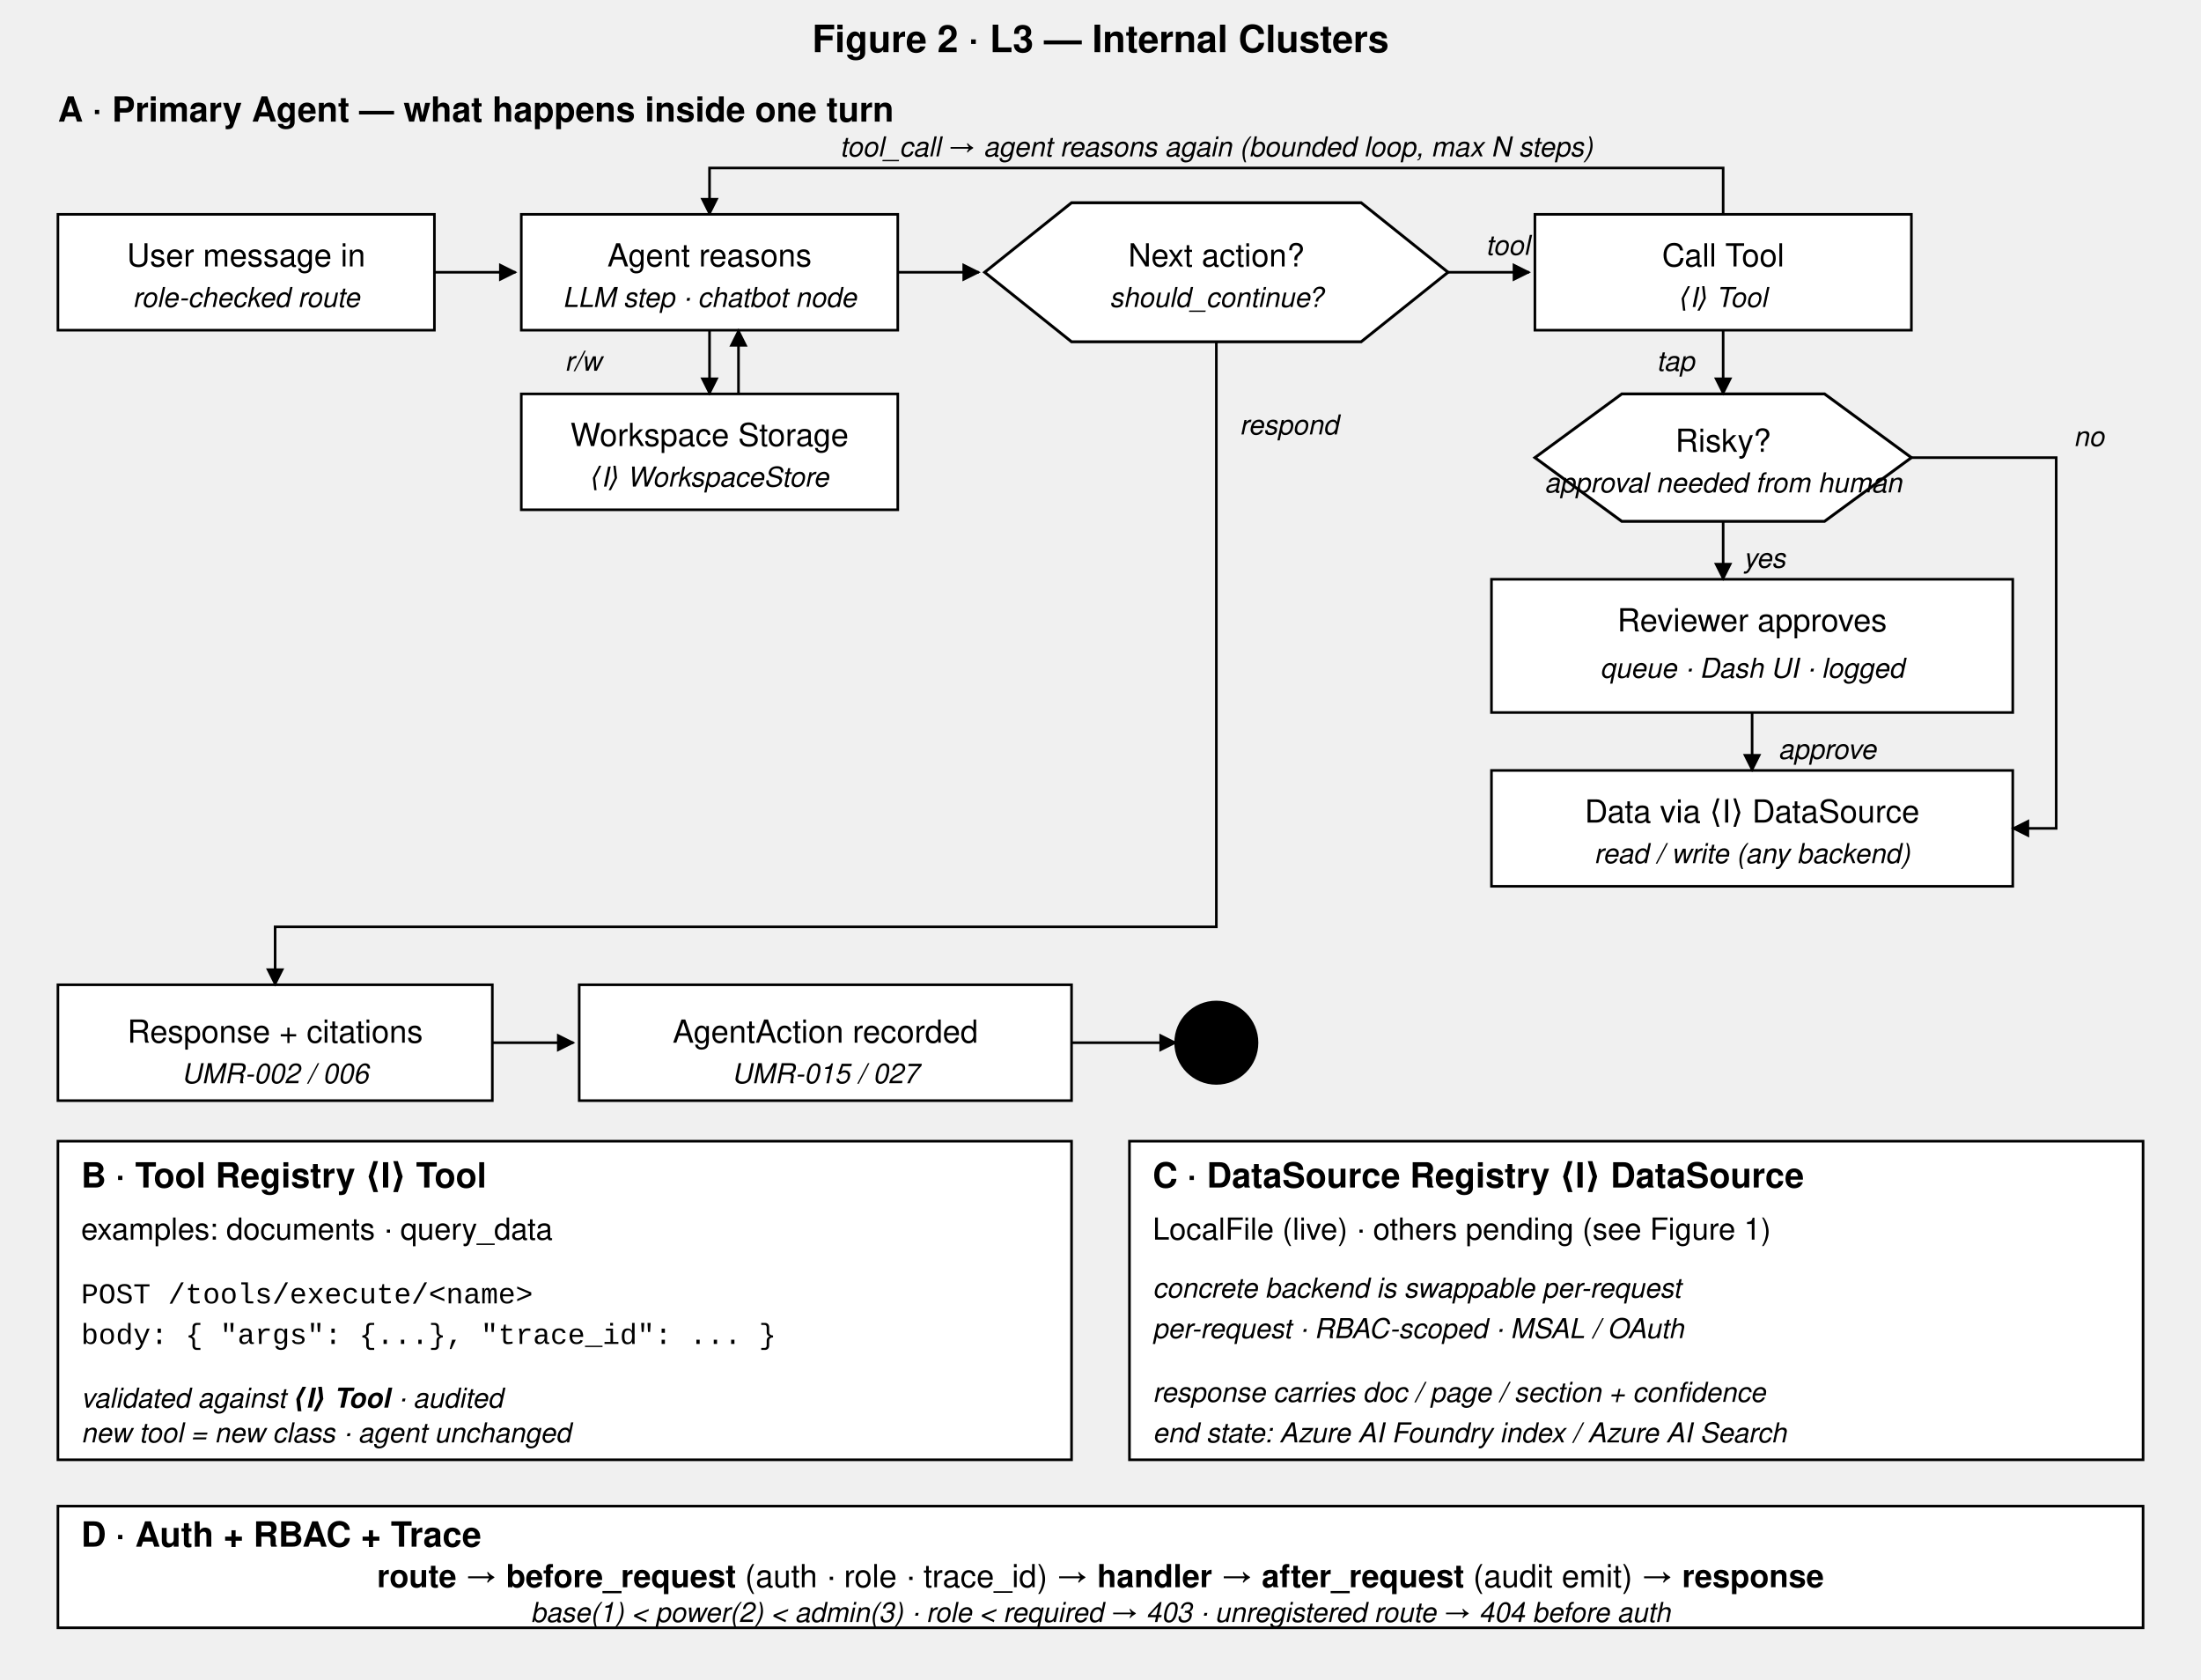
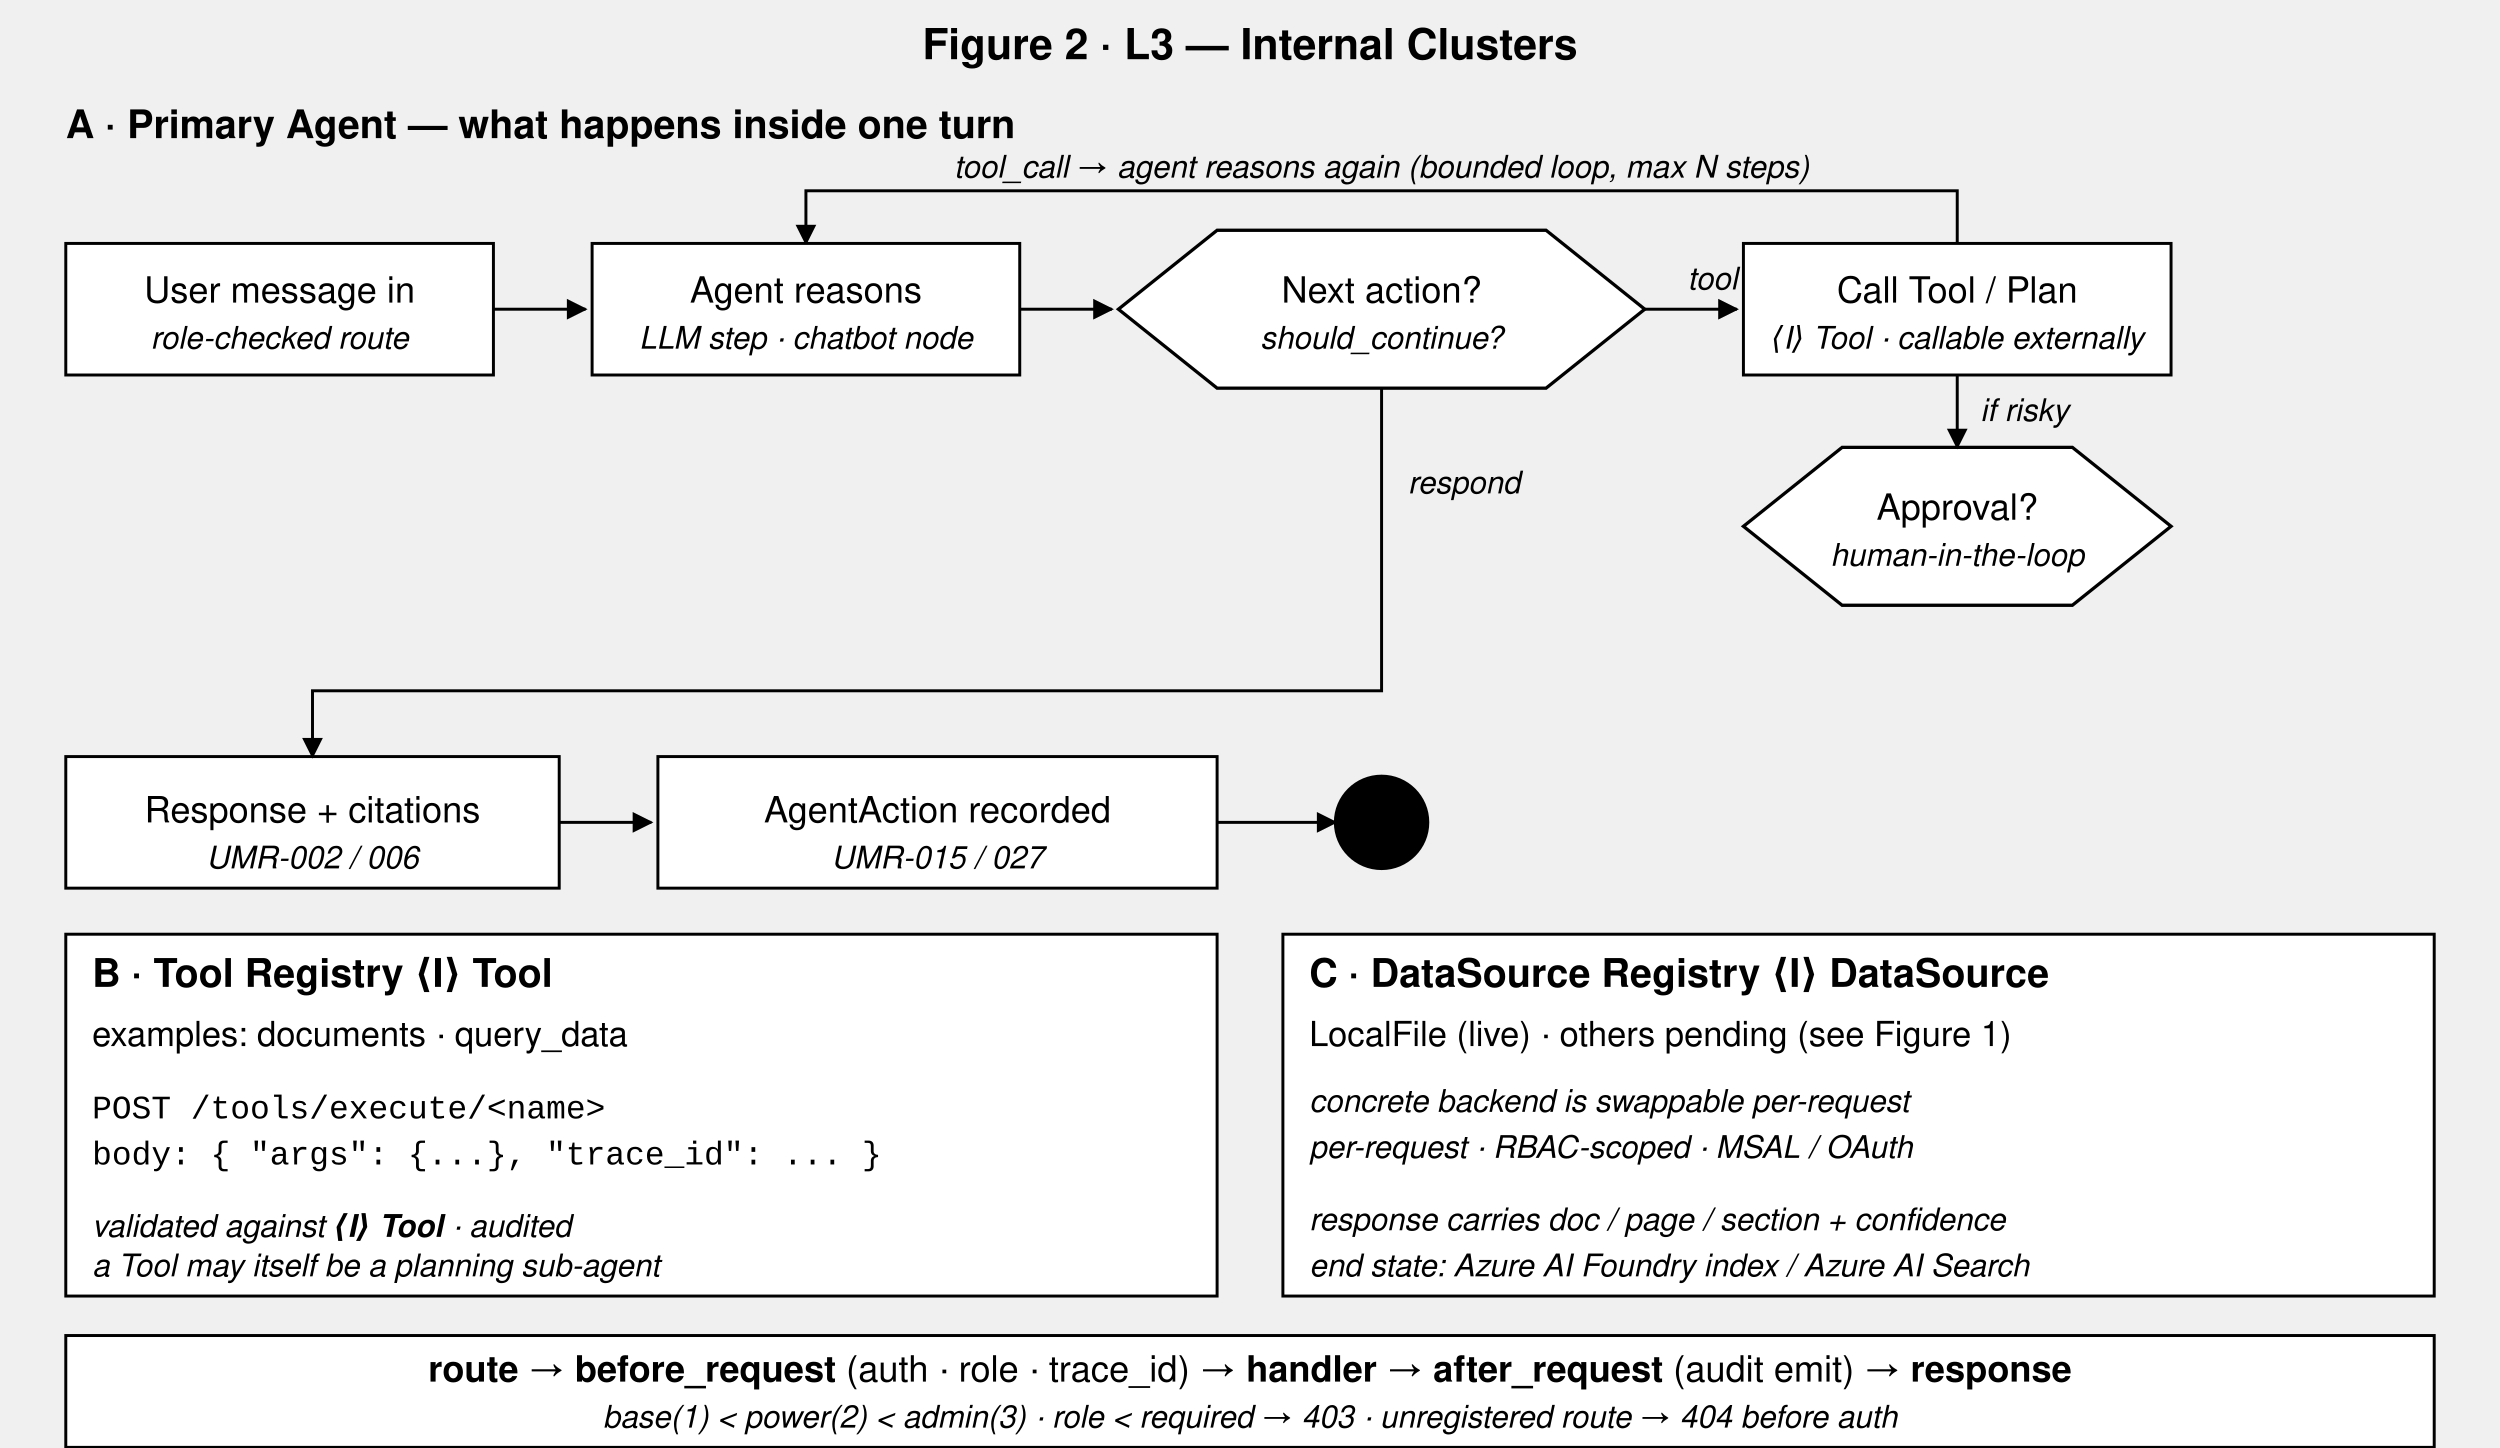
- <svg xmlns="http://www.w3.org/2000/svg" viewBox="0 0 760 580" font-family="-apple-system, BlinkMacSystemFont, 'SF Pro Text', 'Helvetica Neue', Helvetica, Arial, sans-serif">
+ <svg xmlns="http://www.w3.org/2000/svg" viewBox="0 0 760 440" font-family="-apple-system, BlinkMacSystemFont, 'SF Pro Text', 'Helvetica Neue', Helvetica, Arial, sans-serif">
  <defs>
    <marker id="arrL3" viewBox="0 0 10 10" refX="9" refY="5" markerWidth="7" markerHeight="7" orient="auto-start-reverse">
      <path d="M 0 0 L 10 5 L 0 10 z" fill="#000" />
    </marker>
    <style>
      .box { fill: #fff; stroke: #000; stroke-width: 0.9; }
      .gate { fill: #fff; stroke: #000; stroke-width: 1; }
      .term { fill: #000; stroke: #000; stroke-width: 1; }
      .lbl-c { font-size: 11px; fill: #000; text-anchor: middle; }
      .lbl   { font-size: 10.5px; fill: #000; }
      .lbl-b { font-size: 10.5px; fill: #000; font-style: italic; text-decoration: underline; }
      .lbl-i-c { font-size: 9.5px; fill: #000; font-style: italic; text-anchor: middle; }
      .lbl-i   { font-size: 9.5px; fill: #000; font-style: italic; }
      .h  { font-size: 12px; font-weight: 700; fill: #000; }
      .edge { stroke: #000; stroke-width: 0.9; fill: none; }
      .title { font-size: 13px; font-weight: 600; fill: #000; text-anchor: middle; }
      .mono { font-family: "SF Mono", Menlo, Consolas, "Courier New", monospace; font-size: 10px; fill: #000; }
      .flow { font-size: 11px; fill: #000; text-anchor: middle; }
      .flow-k { font-size: 11px; font-weight: 700; fill: #000; }
      .proto { font-weight: 700; }
    </style>
  </defs>
  <text x="380" y="18" class="title">Figure 2 · L3 — Internal Clusters</text>
  <text x="20" y="42" class="h">A · Primary Agent — what happens inside one turn</text>
  <g transform="translate(0,50)">
    <path d="M 595 24 L 595 8 L 245 8 L 245 24" class="edge" marker-end="url(#arrL3)" />
    <text x="420" y="4" class="lbl-i-c">tool_call → agent reasons again   (bounded loop, max N steps)</text>
    <rect x="20" y="24" width="130" height="40" class="box" />
    <text x="85" y="42" class="lbl-c">User message in</text>
    <text x="85" y="56" class="lbl-i-c">role-checked route</text>
    <rect x="180" y="24" width="130" height="40" class="box" />
    <text x="245" y="42" class="lbl-c">Agent reasons</text>
    <text x="245" y="56" class="lbl-i-c">LLM step · chatbot node</text>
    <polygon points="340,44 370,20 470,20 500,44 470,68 370,68" class="gate" />
    <text x="420" y="42" class="lbl-c">Next action?</text>
    <text x="420" y="56" class="lbl-i-c">should_continue?</text>
    <rect x="530" y="24" width="130" height="40" class="box" />
-     <text x="595" y="42" class="lbl-c">Call Tool</text>
-     <text x="595" y="56" class="lbl-i-c">⟨I⟩ Tool</text>
+     <text x="595" y="42" class="lbl-c">Call Tool / Plan</text>
+     <text x="595" y="56" class="lbl-i-c">⟨I⟩ Tool · callable externally</text>
    <line x1="150" y1="44" x2="178" y2="44" class="edge" marker-end="url(#arrL3)" />
    <line x1="310" y1="44" x2="338" y2="44" class="edge" marker-end="url(#arrL3)" />
    <line x1="500" y1="44" x2="528" y2="44" class="edge" marker-end="url(#arrL3)" />
    <text x="513" y="38" class="lbl-i">tool</text>
-     <rect x="180" y="86" width="130" height="40" class="box" />
-     <text x="245" y="104" class="lbl-c">Workspace Storage</text>
-     <text x="245" y="118" class="lbl-i-c">⟨I⟩ WorkspaceStore</text>
-     <path d="M 245 64 L 245 86" class="edge" marker-end="url(#arrL3)" />
-     <path d="M 255 86 L 255 64" class="edge" marker-end="url(#arrL3)" />
-     <text x="195" y="78" class="lbl-i">r/w</text>
-     <polygon points="530,108 560,86 630,86 660,108 630,130 560,130" class="gate" />
-     <text x="595" y="106" class="lbl-c">Risky?</text>
-     <text x="595" y="120" class="lbl-i-c">approval needed from human</text>
-     <rect x="515" y="150" width="180" height="46" class="box" />
-     <text x="605" y="168" class="lbl-c">Reviewer approves</text>
-     <text x="605" y="184" class="lbl-i-c">queue · Dash UI · logged</text>
-     <rect x="515" y="216" width="180" height="40" class="box" />
-     <text x="605" y="234" class="lbl-c">Data via ⟨I⟩ DataSource</text>
-     <text x="605" y="248" class="lbl-i-c">read / write (any backend)</text>
+     <polygon points="530,110 560,86 630,86 660,110 630,134 560,134" class="gate" />
+     <text x="595" y="108" class="lbl-c">Approval?</text>
+     <text x="595" y="122" class="lbl-i-c">human-in-the-loop</text>
    <path d="M 595 64 L 595 86" class="edge" marker-end="url(#arrL3)" />
-     <text x="572" y="78" class="lbl-i">tap</text>
-     <path d="M 595 130 L 595 150" class="edge" marker-end="url(#arrL3)" />
-     <text x="602" y="146" class="lbl-i">yes</text>
-     <path d="M 660 108 L 710 108 L 710 236 L 695 236" class="edge" marker-end="url(#arrL3)" />
-     <text x="716" y="104" class="lbl-i">no</text>
-     <path d="M 605 196 L 605 216" class="edge" marker-end="url(#arrL3)" />
-     <text x="614" y="212" class="lbl-i">approve</text>
-     <rect x="20" y="290" width="150" height="40" class="box" />
-     <text x="95" y="310" class="lbl-c">Response + citations</text>
-     <text x="95" y="324" class="lbl-i-c">UMR-002 / 006</text>
-     <rect x="200" y="290" width="170" height="40" class="box" />
-     <text x="285" y="310" class="lbl-c">AgentAction recorded</text>
-     <text x="285" y="324" class="lbl-i-c">UMR-015 / 027</text>
-     <circle cx="420" cy="310" r="14" class="term" />
-     <text x="420" y="314" class="lbl-c" fill="#fff">END</text>
-     <line x1="170" y1="310" x2="198" y2="310" class="edge" marker-end="url(#arrL3)" />
-     <line x1="370" y1="310" x2="406" y2="310" class="edge" marker-end="url(#arrL3)" />
-     <path d="M 420 68 L 420 270 L 95 270 L 95 290" class="edge" marker-end="url(#arrL3)" />
+     <text x="602" y="78" class="lbl-i">if risky</text>
+     <rect x="20" y="180" width="150" height="40" class="box" />
+     <text x="95" y="200" class="lbl-c">Response + citations</text>
+     <text x="95" y="214" class="lbl-i-c">UMR-002 / 006</text>
+     <rect x="200" y="180" width="170" height="40" class="box" />
+     <text x="285" y="200" class="lbl-c">AgentAction recorded</text>
+     <text x="285" y="214" class="lbl-i-c">UMR-015 / 027</text>
+     <circle cx="420" cy="200" r="14" class="term" />
+     <text x="420" y="204" class="lbl-c" fill="#fff">END</text>
+     <line x1="170" y1="200" x2="198" y2="200" class="edge" marker-end="url(#arrL3)" />
+     <line x1="370" y1="200" x2="406" y2="200" class="edge" marker-end="url(#arrL3)" />
+     <path d="M 420 68 L 420 160 L 95 160 L 95 180" class="edge" marker-end="url(#arrL3)" />
    <text x="428" y="100" class="lbl-i">respond</text>
  </g>
-   <g transform="translate(20,394)">
+   <g transform="translate(20,284)">
    <rect x="0" y="0" width="350" height="110" class="box" />
    <text x="8" y="16" class="h">B · Tool Registry   <tspan class="proto">⟨I⟩ Tool</tspan>
    </text>
    <text x="8" y="34" class="lbl">examples:  documents · query_data</text>
    <text x="8" y="56" class="mono">POST /tools/execute/&lt;name&gt;</text>
    <text x="8" y="70" class="mono">body: { "args": {...}, "trace_id": ... }</text>
    <text x="8" y="92" class="lbl-i">validated against <tspan class="proto">⟨I⟩ Tool</tspan> · audited</text>
-     <text x="8" y="104" class="lbl-i">new tool = new class · agent unchanged</text>
+     <text x="8" y="104" class="lbl-i">a Tool may itself be a planning sub-agent</text>
  </g>
-   <g transform="translate(390,394)">
+   <g transform="translate(390,284)">
    <rect x="0" y="0" width="350" height="110" class="box" />
    <text x="8" y="16" class="h">C · DataSource Registry   <tspan class="proto">⟨I⟩ DataSource</tspan>
    </text>
    <text x="8" y="34" class="lbl">LocalFile (live) · others pending (see Figure 1)</text>
    <text x="8" y="54" class="lbl-i">concrete backend is swappable per-request</text>
    <text x="8" y="68" class="lbl-i">per-request · RBAC-scoped · MSAL / OAuth</text>
    <text x="8" y="90" class="lbl-i">response carries doc / page / section + confidence</text>
    <text x="8" y="104" class="lbl-i">end state: Azure AI Foundry index / Azure AI Search</text>
  </g>
-   <g transform="translate(20,520)">
-     <rect x="0" y="0" width="720" height="42" class="box" />
-     <text x="8" y="14" class="h">D · Auth + RBAC + Trace</text>
-     <text x="360" y="28" class="flow">
+   <g transform="translate(20,406)">
+     <rect x="0" y="0" width="720" height="34" class="box" />
+     <text x="360" y="14" class="flow">
      <tspan class="flow-k">route</tspan>  →  <tspan class="flow-k">before_request</tspan> (auth · role · trace_id)  →  <tspan class="flow-k">handler</tspan>  →  <tspan class="flow-k">after_request</tspan> (audit emit)  →  <tspan class="flow-k">response</tspan>
    </text>
-     <text x="360" y="40" class="lbl-i-c">base(1) &lt; power(2) &lt; admin(3)   ·   role &lt; required → 403   ·   unregistered route → 404 before auth</text>
+     <text x="360" y="28" class="lbl-i-c">base(1) &lt; power(2) &lt; admin(3)   ·   role &lt; required → 403   ·   unregistered route → 404 before auth</text>
  </g>
</svg>
